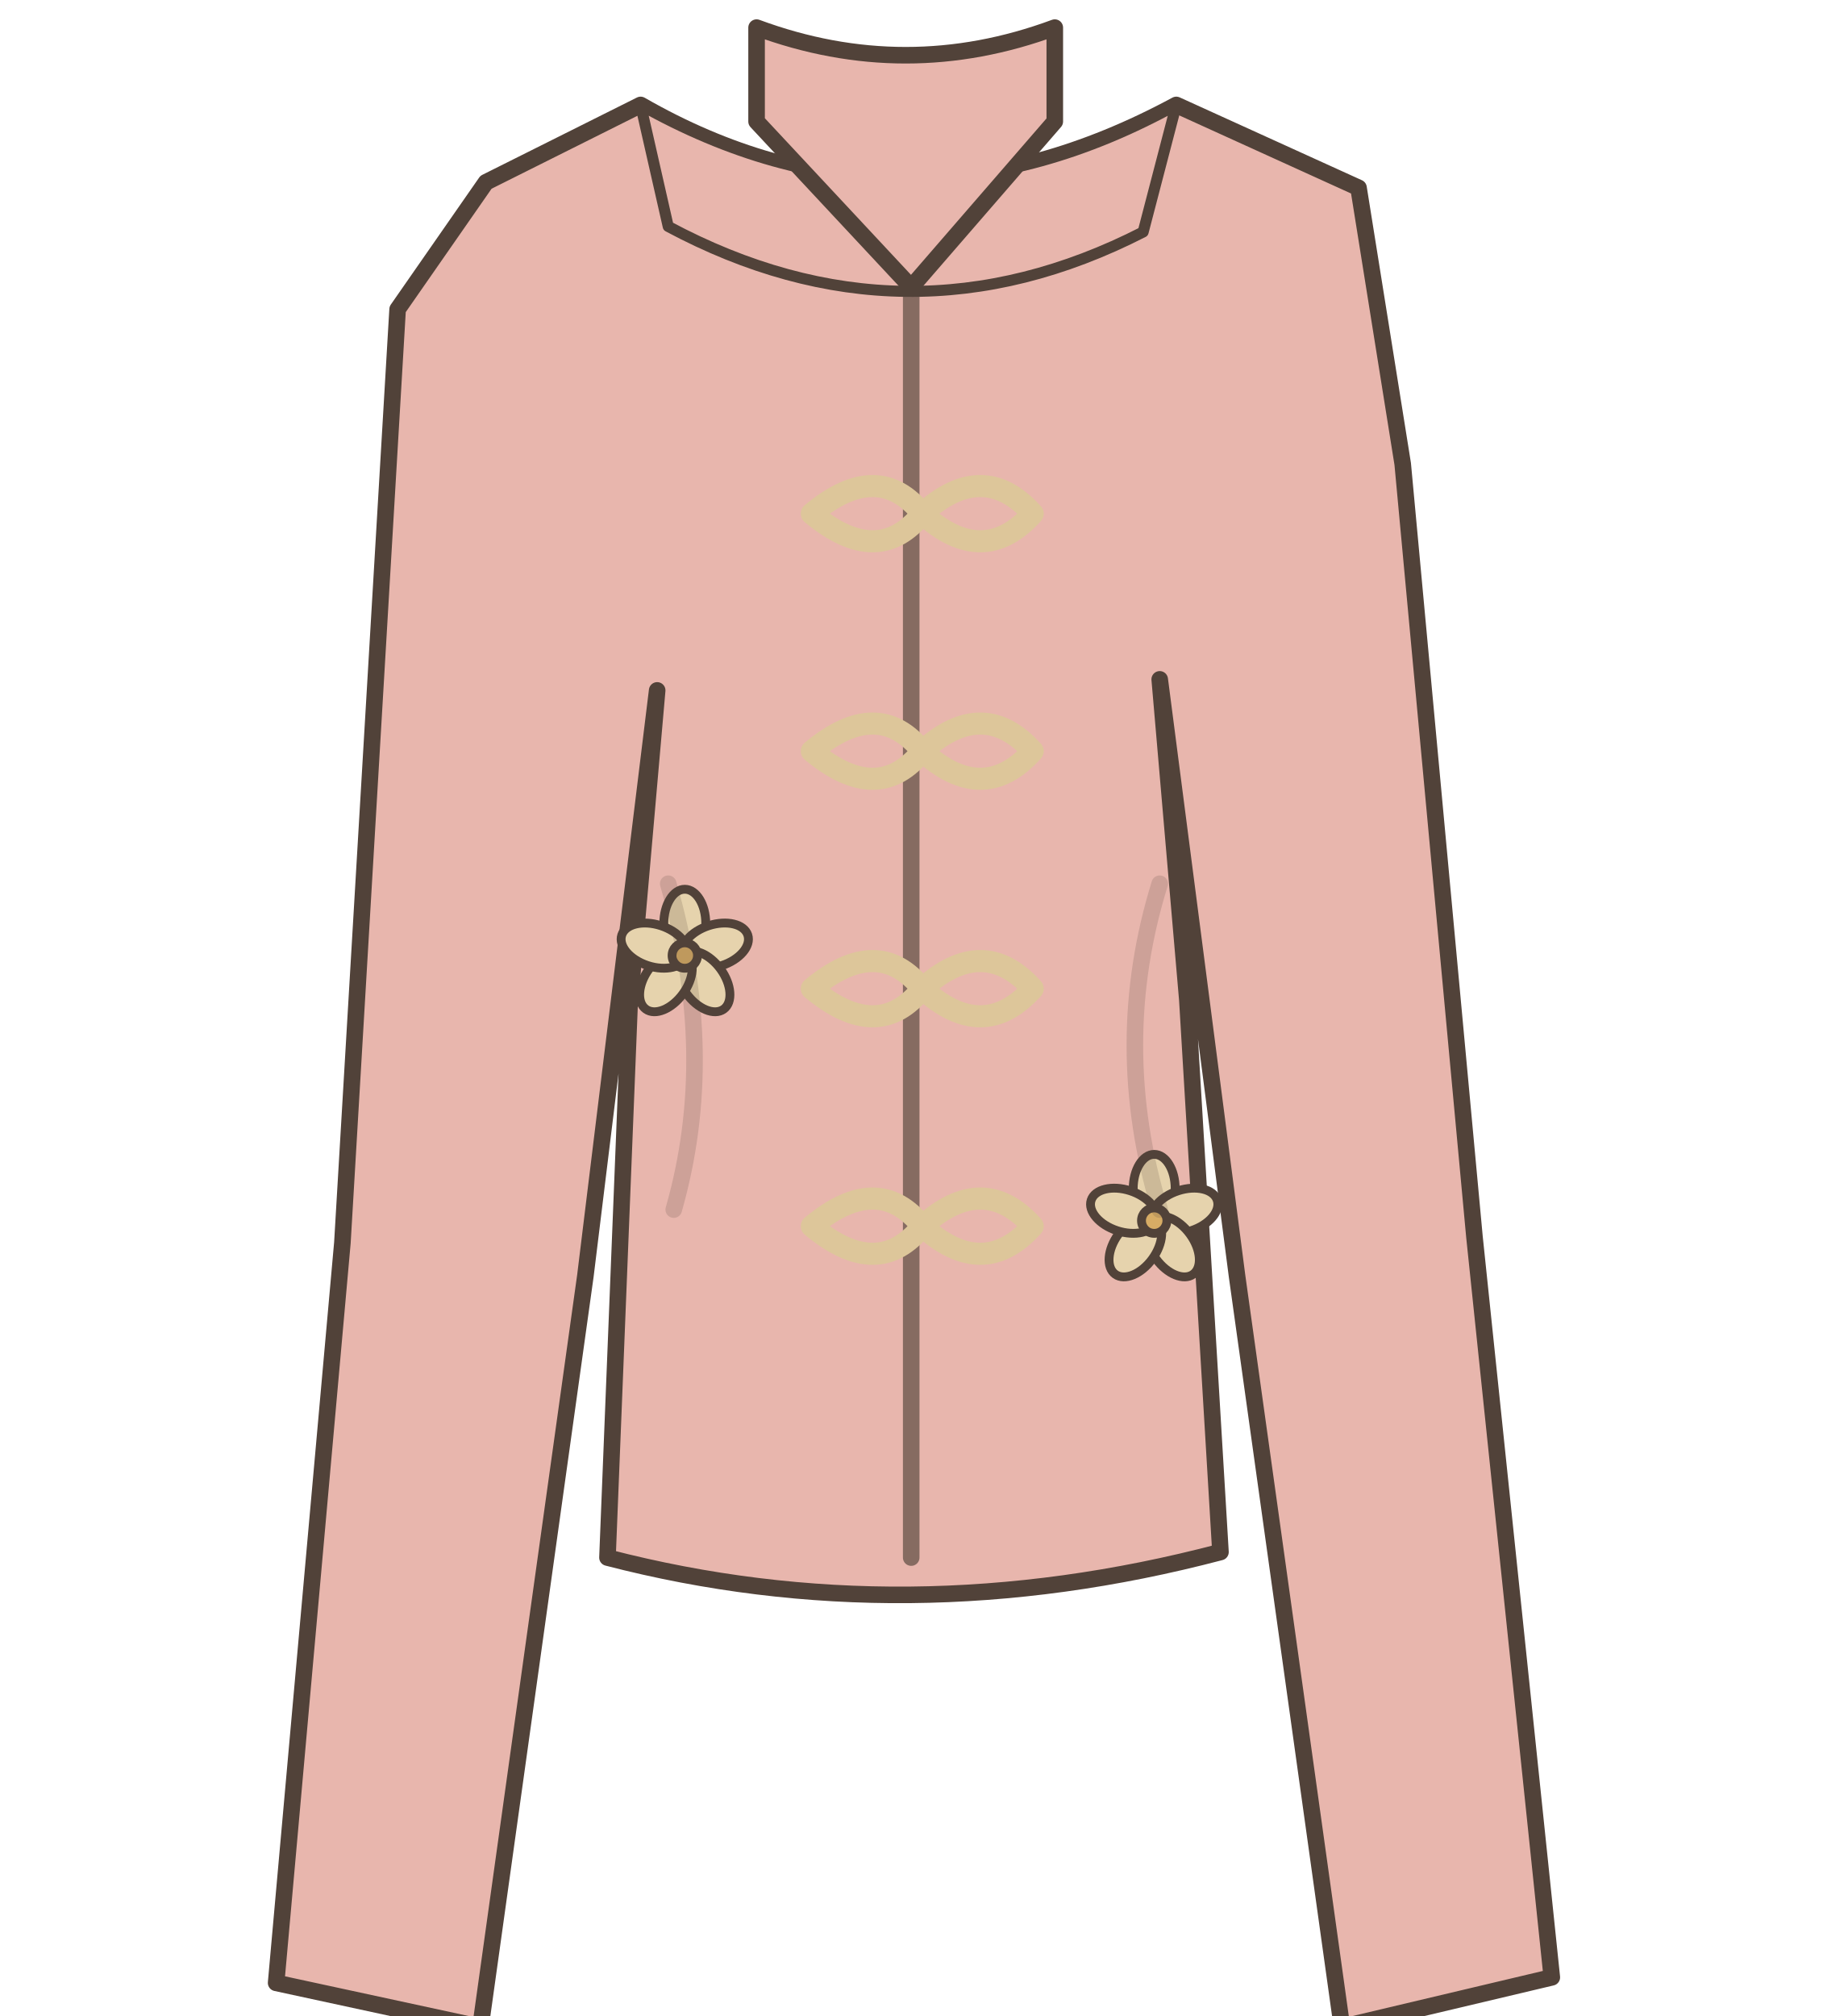
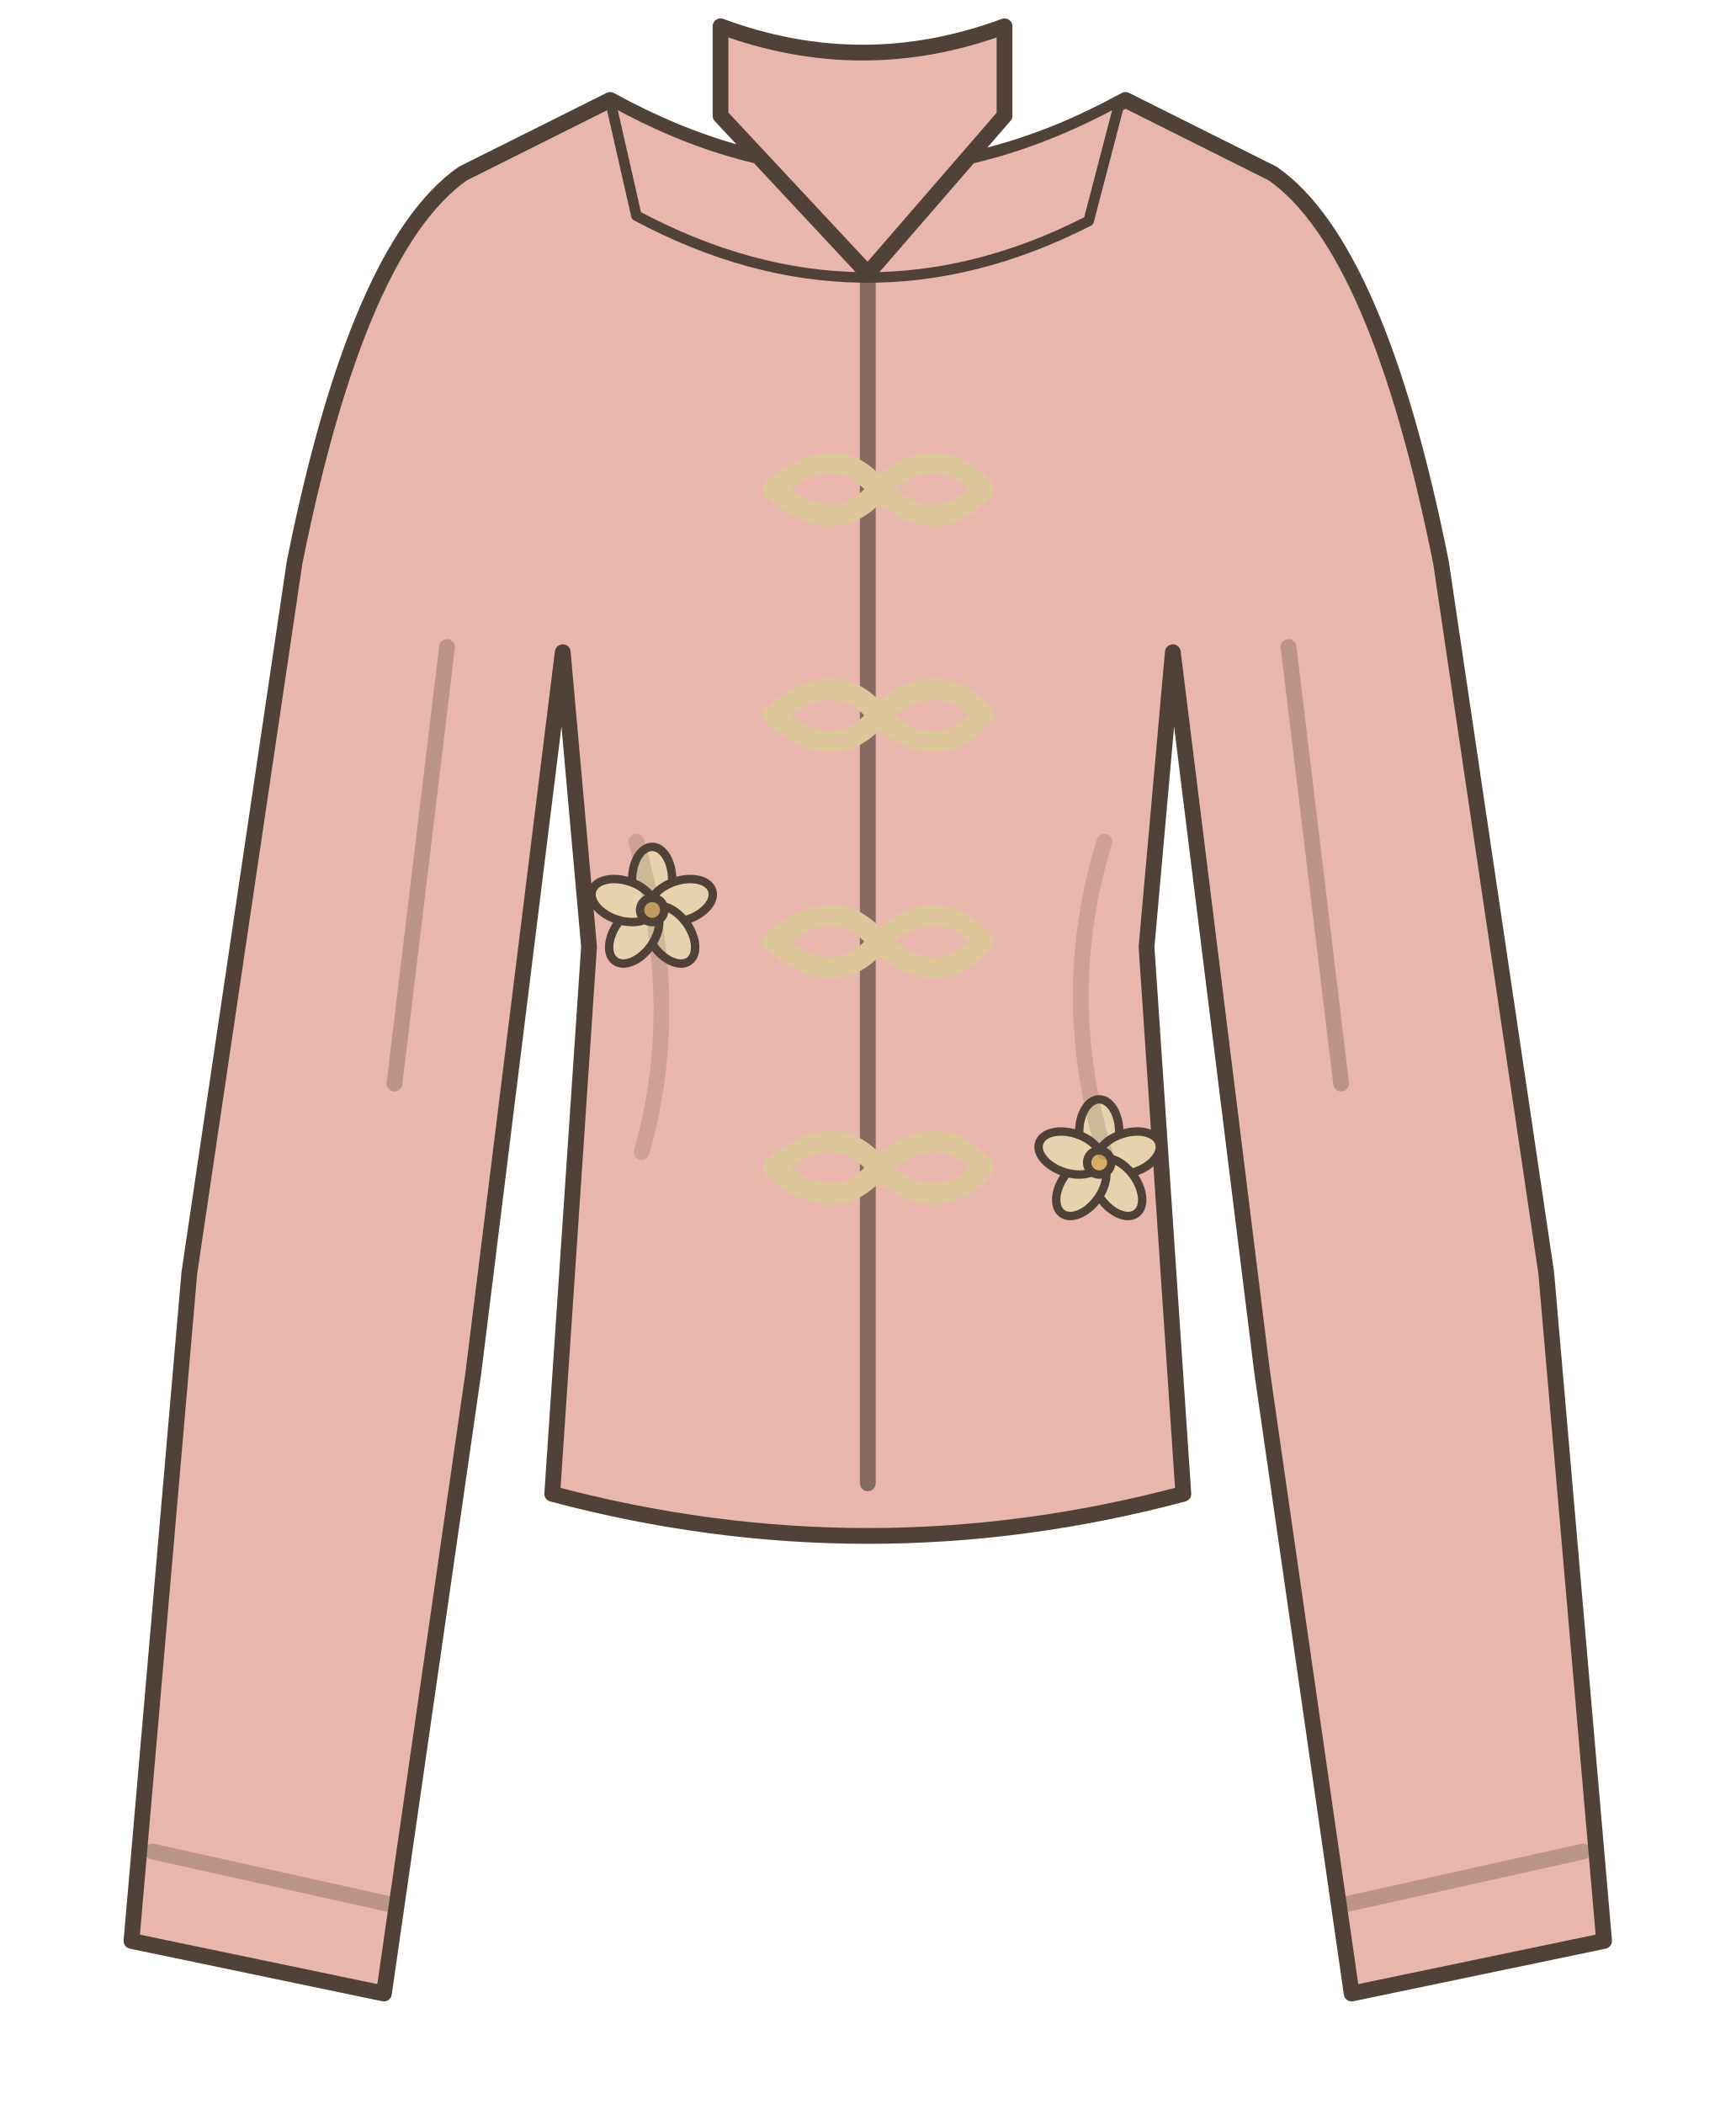
- <svg xmlns="http://www.w3.org/2000/svg" width="330" height="365" viewBox="195 330 330 365" fill="none">
+ <svg xmlns="http://www.w3.org/2000/svg" width="330" height="400" viewBox="195 330 330 400" fill="none">
  <g stroke="#514239" stroke-width="3" stroke-linecap="round" stroke-linejoin="round">
-     <path d="M311 349 L283 363 L267 386 L257 555 L245 689 L282 697 L301 561 L314 455 L309 512 L305 612 Q359 626 416 611 L410 511 L405 453 L419 561 L438 697 L476 688 L462 554 L449 414 L441 364 L408 349 Q358 376 311 349Z" fill="#e8b6ad" />
+     <path d="M311 349 L283 363 Q263 377 251 437 L231 572 L220 699 L268 709 L285 591 L302 454 L307 510 L300 614 Q360 630 420 614 L413 510 L418 454 L435 591 L452 709 L500 699 L489 572 L469 437 Q457 377 437 363 L409 349 Q360 376 311 349Z" fill="#e8b6ad" />
    <path d="M311 349 Q359 376 408 349 L402 372 Q359 394 316 371Z" fill="#e8b6ad" stroke-width="2" />
+     <path d="M224 682 L269 692 M451 692 L496 682 M280 453 L270 536 M440 453 L450 536" stroke="#514239" opacity="0.3" />
    <path d="M360 383 L360 612" stroke="#514239" opacity="0.65" />
    <path d="M342 423 Q354 413 362 423 Q373 433 382 423 M342 423 Q354 433 362 423 Q373 413 382 423" fill="none" stroke="#ddc69a" stroke-width="4" />
    <path d="M342 466 Q354 456 362 466 Q373 476 382 466 M342 466 Q354 476 362 466 Q373 456 382 466" fill="none" stroke="#ddc69a" stroke-width="4" />
    <path d="M342 509 Q354 499 362 509 Q373 519 382 509 M342 509 Q354 519 362 509 Q373 499 382 509" fill="none" stroke="#ddc69a" stroke-width="4" />
    <path d="M342 552 Q354 542 362 552 Q373 562 382 552 M342 552 Q354 562 362 552 Q373 542 382 552" fill="none" stroke="#ddc69a" stroke-width="4" />
    <path d="M332 352 L332 335 Q359 345 386 335 L386 352 L360 382Z" fill="#e8b6ad" />
    <g transform="translate(319 503)" stroke-width="1.6">
      <ellipse cx="0" cy="-5.8" rx="3.8" ry="6.2" fill="#e6d3ad" transform="rotate(0)" />
      <ellipse cx="0" cy="-5.8" rx="3.8" ry="6.2" fill="#e6d3ad" transform="rotate(72)" />
      <ellipse cx="0" cy="-5.8" rx="3.8" ry="6.2" fill="#e6d3ad" transform="rotate(144)" />
      <ellipse cx="0" cy="-5.8" rx="3.8" ry="6.2" fill="#e6d3ad" transform="rotate(216)" />
      <ellipse cx="0" cy="-5.8" rx="3.8" ry="6.2" fill="#e6d3ad" transform="rotate(288)" />
      <circle cx="0" cy="0" r="2.3" fill="#d7ac65" />
    </g>
    <g transform="translate(404 551)" stroke-width="1.6">
      <ellipse cx="0" cy="-5.8" rx="3.8" ry="6.2" fill="#e6d3ad" transform="rotate(0)" />
      <ellipse cx="0" cy="-5.8" rx="3.8" ry="6.2" fill="#e6d3ad" transform="rotate(72)" />
      <ellipse cx="0" cy="-5.8" rx="3.8" ry="6.2" fill="#e6d3ad" transform="rotate(144)" />
      <ellipse cx="0" cy="-5.8" rx="3.8" ry="6.2" fill="#e6d3ad" transform="rotate(216)" />
      <ellipse cx="0" cy="-5.8" rx="3.8" ry="6.2" fill="#e6d3ad" transform="rotate(288)" />
      <circle cx="0" cy="0" r="2.3" fill="#d7ac65" />
    </g>
    <path d="M316 490 Q325 521 317 549 M405 490 Q396 519 405 549" stroke="#514239" opacity="0.18" />
  </g>
</svg>
